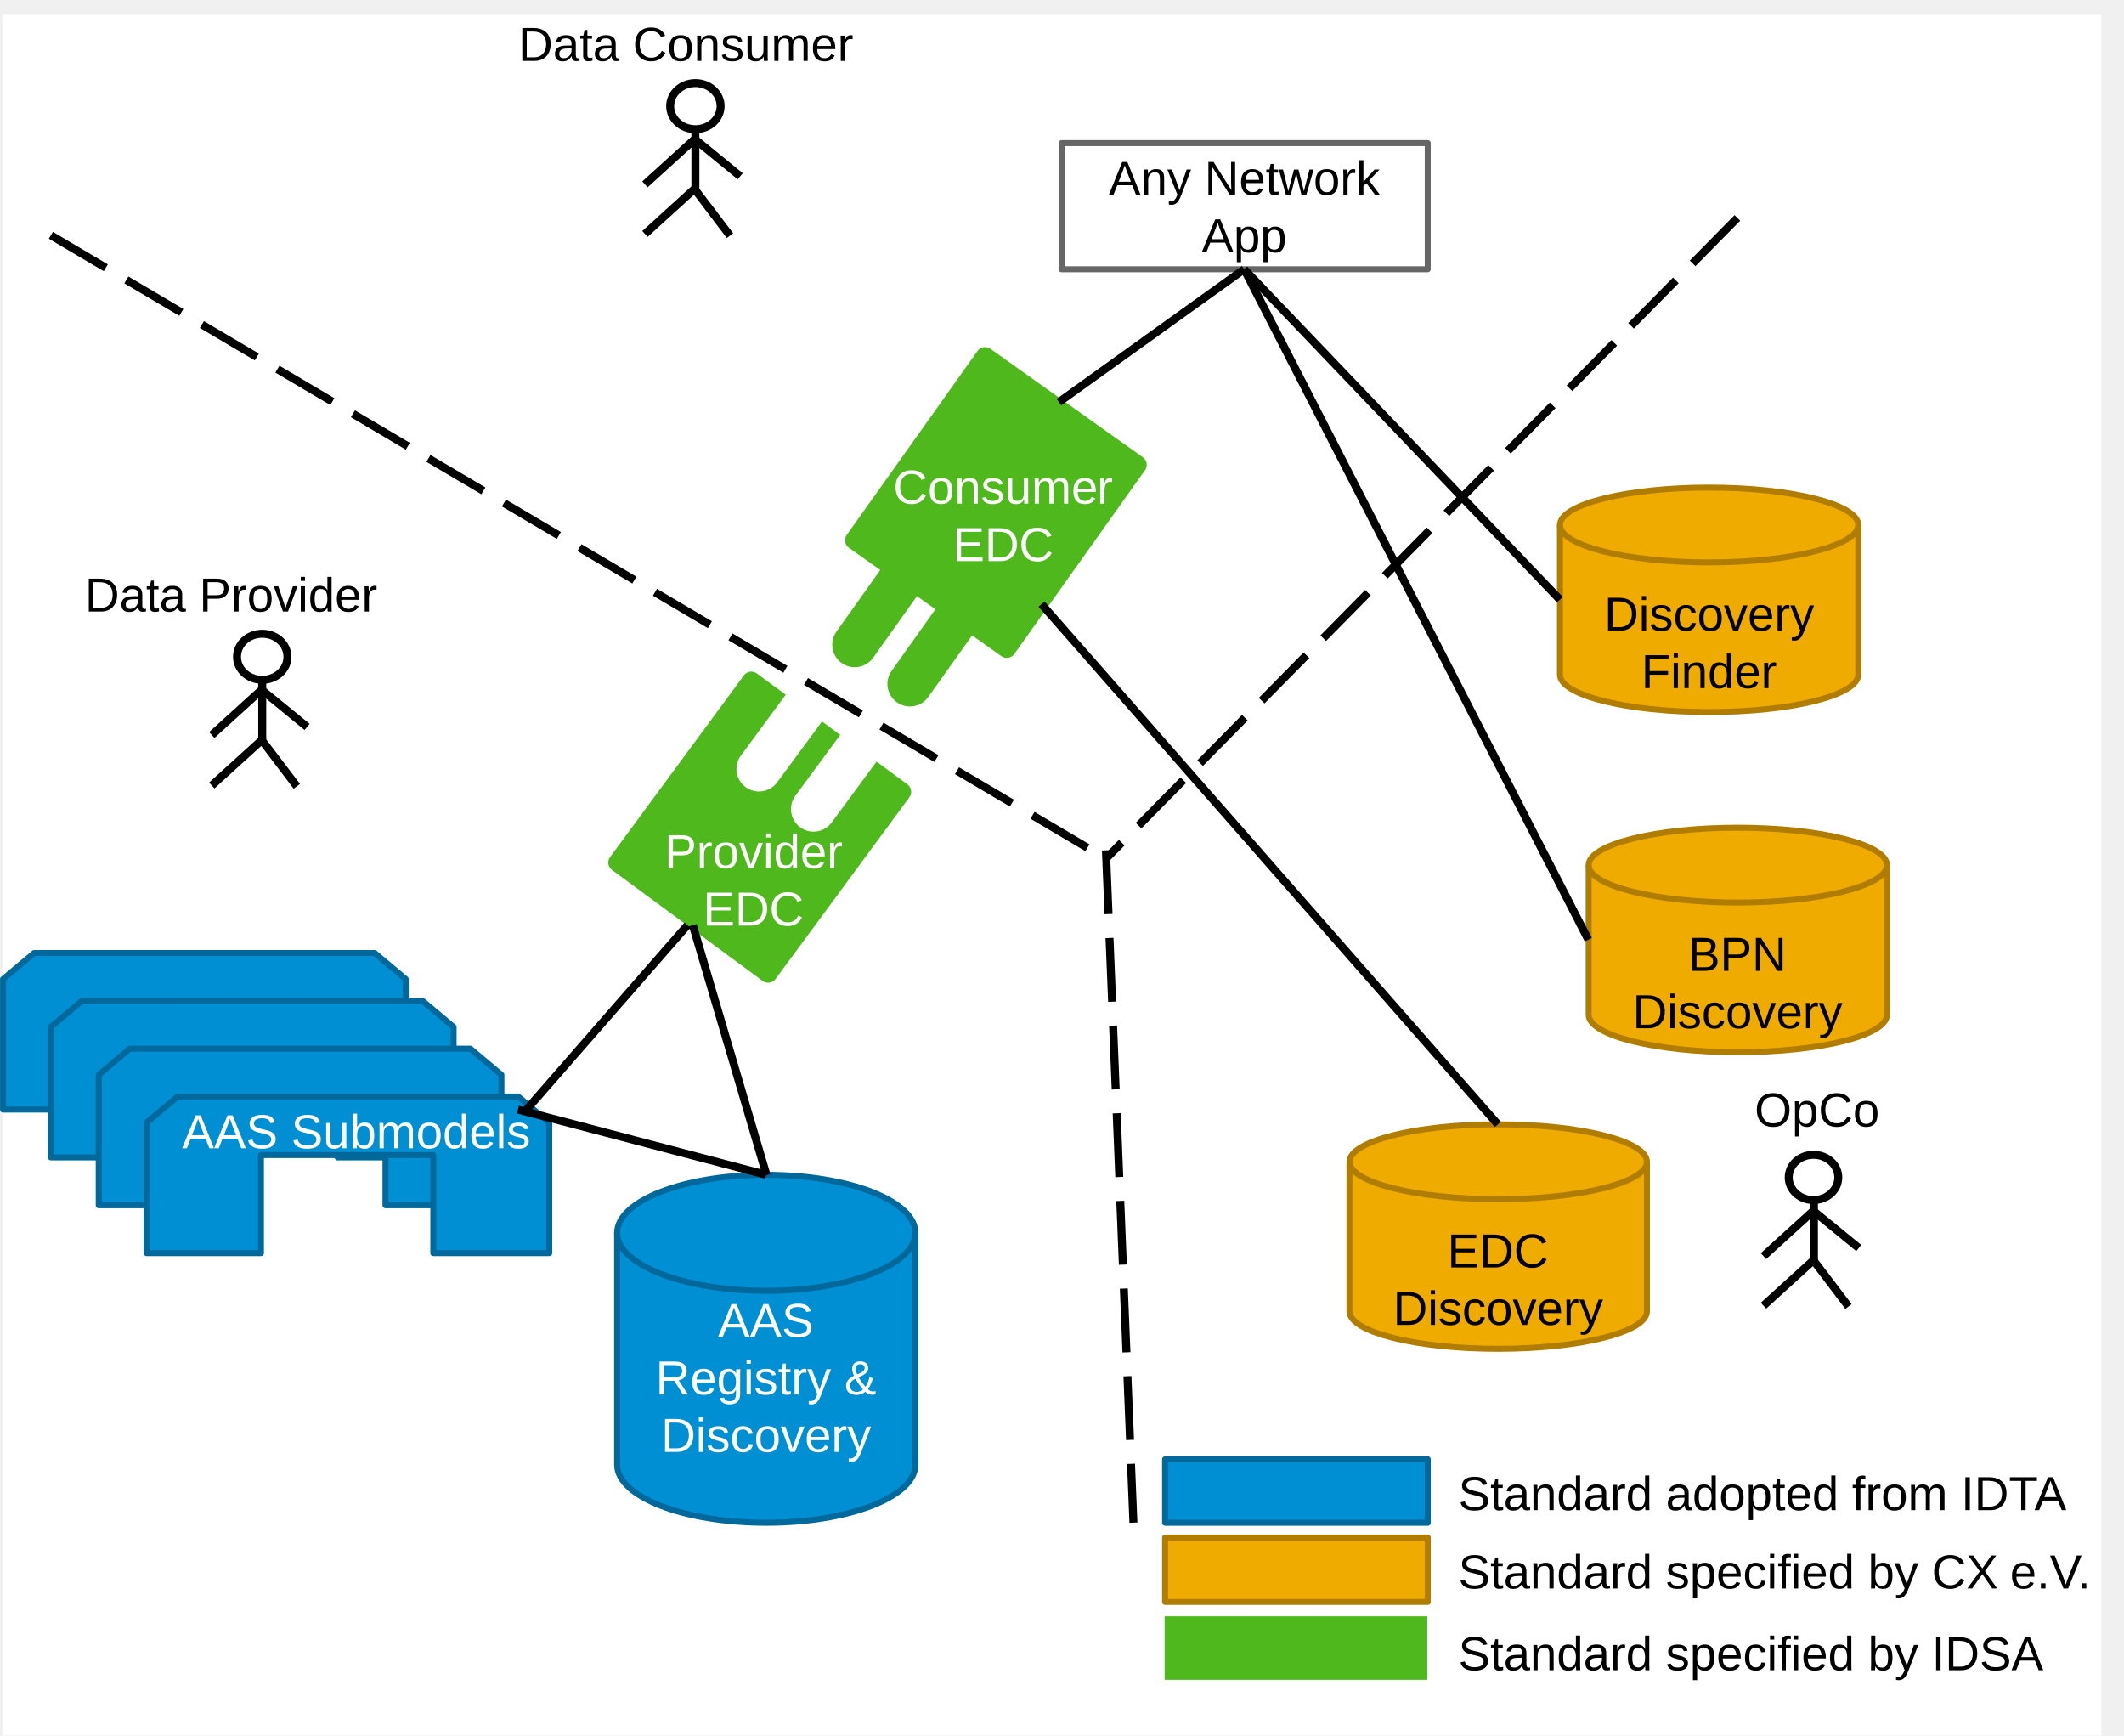
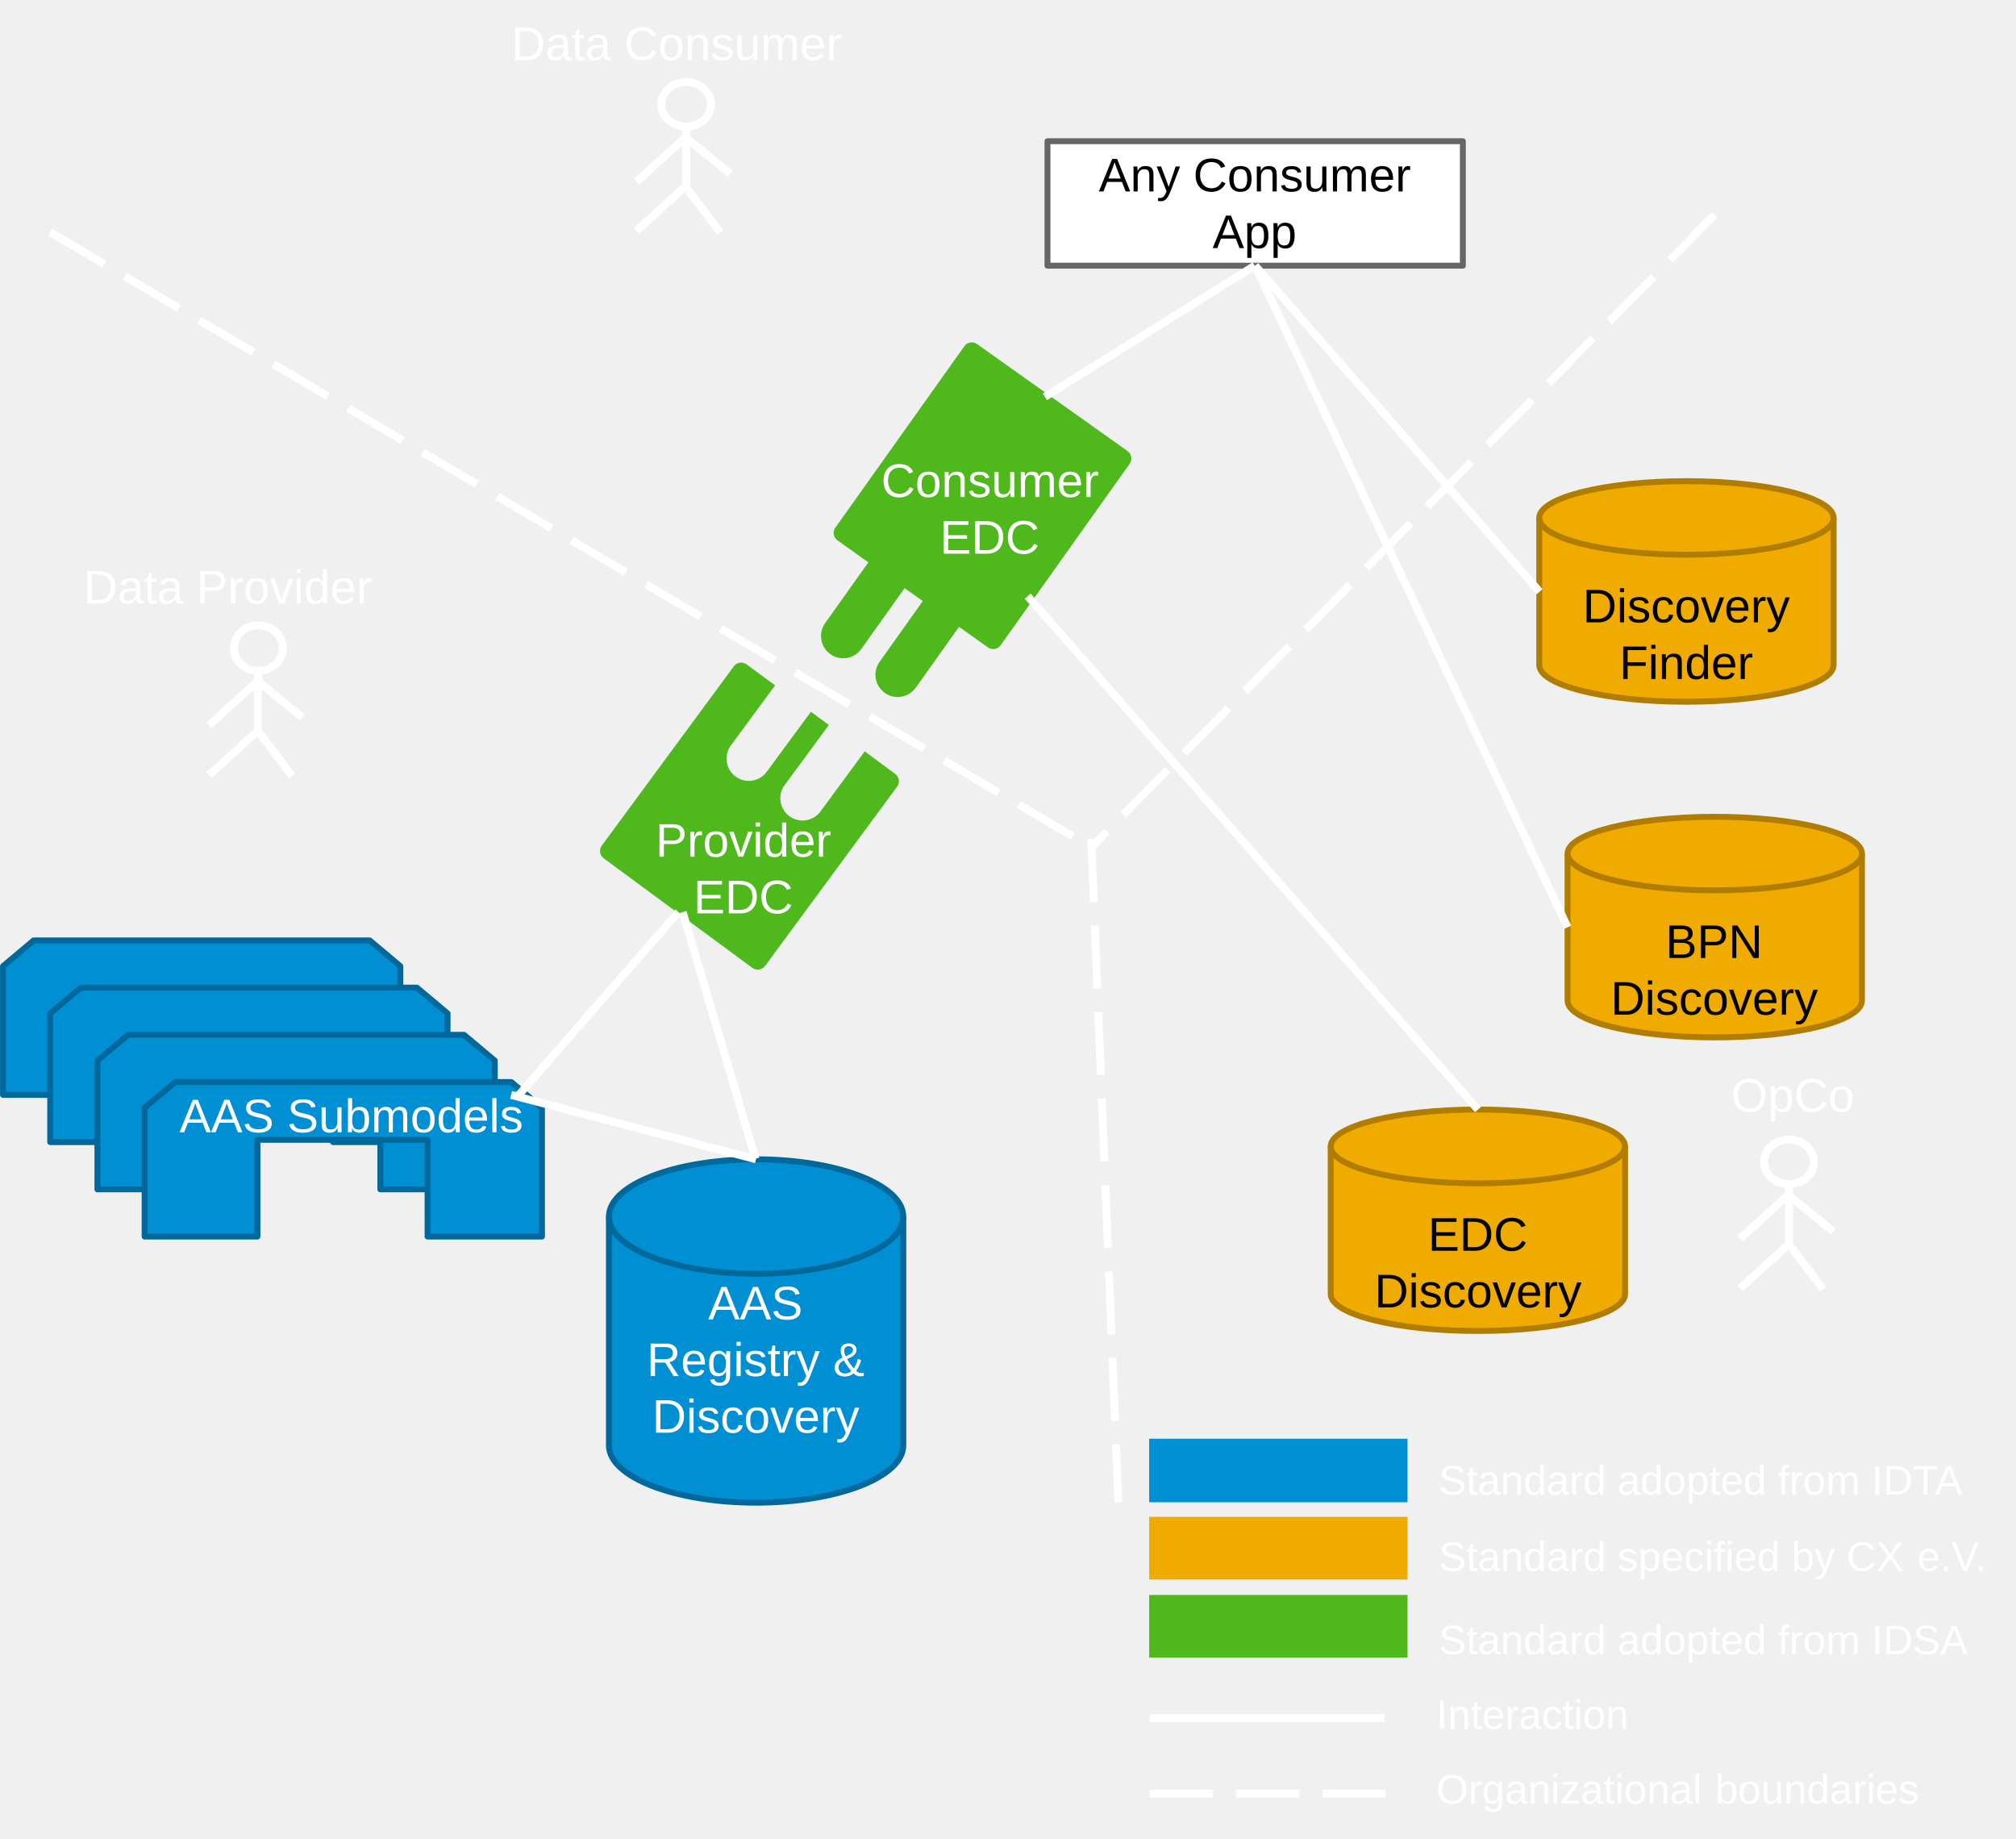
- <svg xmlns="http://www.w3.org/2000/svg" width="2442" height="1995" xml:space="preserve" overflow="hidden">
+ <svg xmlns="http://www.w3.org/2000/svg" width="2349" height="2142" xml:space="preserve" overflow="hidden">
  <defs>
    <clipPath id="clip0">
-       <rect x="454" y="430" width="2442" height="1995" />
+       <rect x="459" y="148" width="2349" height="2142" />
    </clipPath>
  </defs>
-   <g clip-path="url(#clip0)" transform="translate(-454 -430)">
-     <rect x="457" y="447" width="2413" height="1978" fill="#FFFFFF" />
-     <path d="M493.232 1525.5 884.768 1525.5 920.5 1555.5 920.5 1705.5 787.185 1705.5 787.185 1592.81 589.014 1592.81 589.014 1705.5 457.5 1705.5 457.5 1555.5 493.232 1525.5Z" stroke="#00689B" stroke-width="6.875" stroke-linejoin="round" stroke-miterlimit="10" fill="#008FD3" fill-rule="evenodd" />
-     <path d="M548.232 1580.5 939.768 1580.5 975.5 1610.5 975.5 1760.5 842.185 1760.5 842.185 1647.81 644.014 1647.81 644.014 1760.5 512.5 1760.5 512.5 1610.5 548.232 1580.5Z" stroke="#00689B" stroke-width="6.875" stroke-linejoin="round" stroke-miterlimit="10" fill="#008FD3" fill-rule="evenodd" />
-     <path d="M603.232 1635.5 994.769 1635.5 1030.5 1665.5 1030.5 1815.5 897.185 1815.5 897.185 1702.81 699.014 1702.81 699.014 1815.5 567.5 1815.5 567.5 1665.5 603.232 1635.5Z" stroke="#00689B" stroke-width="6.875" stroke-linejoin="round" stroke-miterlimit="10" fill="#008FD3" fill-rule="evenodd" />
-     <path d="M658.232 1690.5 1049.77 1690.5 1085.5 1720.5 1085.5 1870.5 952.185 1870.5 952.185 1757.81 754.014 1757.81 754.014 1870.5 622.5 1870.5 622.5 1720.5 658.232 1690.5Z" stroke="#00689B" stroke-width="6.875" stroke-linejoin="round" stroke-miterlimit="10" fill="#008FD3" fill-rule="evenodd" />
-     <path d="M1163.5 1847.17C1163.5 1810.35 1240.28 1780.5 1335 1780.5 1429.72 1780.5 1506.5 1810.35 1506.5 1847.17L1506.5 2113.83C1506.5 2150.65 1429.72 2180.5 1335 2180.5 1240.28 2180.5 1163.5 2150.65 1163.5 2113.83Z" fill="#008FD3" fill-rule="evenodd" />
-     <path d="M1506.5 1847.17C1506.5 1883.99 1429.72 1913.83 1335 1913.83 1240.28 1913.83 1163.5 1883.99 1163.5 1847.17" stroke="#00689B" stroke-width="6.875" stroke-linejoin="round" stroke-miterlimit="10" fill="none" fill-rule="evenodd" />
-     <path d="M1163.5 1847.17C1163.5 1810.35 1240.28 1780.5 1335 1780.5 1429.72 1780.5 1506.5 1810.35 1506.5 1847.17L1506.5 2113.83C1506.5 2150.65 1429.72 2180.5 1335 2180.5 1240.28 2180.5 1163.5 2150.65 1163.5 2113.83Z" stroke="#00689B" stroke-width="6.875" stroke-linejoin="round" stroke-miterlimit="10" fill="none" fill-rule="evenodd" />
-     <text fill="#FFFFFF" font-family="Arial,Arial_MSFontService,sans-serif" font-weight="400" font-size="55" transform="matrix(1 0 0 1 1279.42 1967)">AAS <tspan font-size="55" x="-71.615" y="66">Registry &amp; </tspan>
+   <g clip-path="url(#clip0)" transform="translate(-459 -148)">
+     <path d="M498.231 1243.5 889.768 1243.5 925.5 1273.5 925.5 1423.5 792.185 1423.5 792.185 1310.81 594.013 1310.81 594.013 1423.5 462.5 1423.5 462.5 1273.5 498.231 1243.5Z" stroke="#00689B" stroke-width="6.875" stroke-linejoin="round" stroke-miterlimit="10" fill="#008FD3" fill-rule="evenodd" />
+     <path d="M553.231 1298.5 944.768 1298.5 980.5 1328.5 980.5 1478.5 847.185 1478.5 847.185 1365.81 649.013 1365.81 649.013 1478.5 517.5 1478.5 517.5 1328.5 553.231 1298.5Z" stroke="#00689B" stroke-width="6.875" stroke-linejoin="round" stroke-miterlimit="10" fill="#008FD3" fill-rule="evenodd" />
+     <path d="M608.231 1353.5 999.768 1353.5 1035.5 1383.5 1035.5 1533.5 902.185 1533.5 902.185 1420.81 704.013 1420.81 704.013 1533.5 572.5 1533.5 572.5 1383.5 608.231 1353.5Z" stroke="#00689B" stroke-width="6.875" stroke-linejoin="round" stroke-miterlimit="10" fill="#008FD3" fill-rule="evenodd" />
+     <path d="M663.231 1408.5 1054.77 1408.5 1090.5 1438.5 1090.5 1588.5 957.185 1588.5 957.185 1475.81 759.013 1475.81 759.013 1588.5 627.5 1588.5 627.5 1438.5 663.231 1408.5Z" stroke="#00689B" stroke-width="6.875" stroke-linejoin="round" stroke-miterlimit="10" fill="#008FD3" fill-rule="evenodd" />
+     <path d="M1168.5 1565.17C1168.5 1528.35 1245.28 1498.5 1340 1498.5 1434.72 1498.5 1511.5 1528.35 1511.5 1565.17L1511.5 1831.83C1511.5 1868.65 1434.72 1898.5 1340 1898.5 1245.28 1898.5 1168.5 1868.65 1168.5 1831.83Z" fill="#008FD3" fill-rule="evenodd" />
+     <path d="M1511.5 1565.17C1511.5 1601.99 1434.72 1631.83 1340 1631.83 1245.28 1631.83 1168.5 1601.99 1168.5 1565.17" stroke="#00689B" stroke-width="6.875" stroke-linejoin="round" stroke-miterlimit="10" fill="none" fill-rule="evenodd" />
+     <path d="M1168.5 1565.17C1168.5 1528.35 1245.28 1498.5 1340 1498.5 1434.72 1498.5 1511.5 1528.35 1511.5 1565.17L1511.5 1831.83C1511.5 1868.65 1434.72 1898.5 1340 1898.5 1245.28 1898.5 1168.5 1868.65 1168.5 1831.83Z" stroke="#00689B" stroke-width="6.875" stroke-linejoin="round" stroke-miterlimit="10" fill="none" fill-rule="evenodd" />
+     <text fill="#FFFFFF" font-family="Arial,Arial_MSFontService,sans-serif" font-weight="400" font-size="55" transform="matrix(1 0 0 1 1284.2 1685)">AAS <tspan font-size="55" x="-71.615" y="66">Registry &amp; </tspan>
      <tspan font-size="55" x="-65.312" y="132">Discovery</tspan>
-       <tspan font-size="55" x="-616.044" y="-217">AAS </tspan>Submodels</text>
-     <path d="M1324.12 1204.12 1357.36 1228.6 1305.81 1298.59C1297.33 1310.11 1299.79 1326.32 1311.31 1334.81 1322.83 1343.29 1339.04 1340.83 1347.53 1329.31L1399.08 1259.33 1420.03 1274.76 1368.48 1344.75C1360 1356.27 1362.46 1372.48 1373.98 1380.97 1385.49 1389.46 1401.71 1387 1410.2 1375.48L1461.75 1305.49 1497.28 1331.66C1502.01 1335.15 1503.02 1341.81 1499.53 1346.54L1345.71 1555.37C1342.22 1560.11 1335.56 1561.12 1330.83 1557.63L1157.67 1430.08C1152.94 1426.6 1151.93 1419.94 1155.42 1415.2L1309.24 1206.37C1312.73 1201.64 1319.39 1200.63 1324.12 1204.12Z" fill="#4FB81C" fill-rule="evenodd" />
-     <text fill="#FFFFFF" font-family="Arial,Arial_MSFontService,sans-serif" font-weight="400" font-size="55" transform="matrix(1 0 0 1 1218.13 1428)">Provider<tspan font-size="55" x="44.115" y="66">ED</tspan>
-       <tspan font-size="55" x="120.313" y="66">C</tspan>
+       <tspan font-size="55" x="-616.044" y="-218">AAS </tspan>Submodels</text>
+     <path d="M1328.91 921.942 1362.15 946.427 1310.6 1016.41C1302.11 1027.93 1304.57 1044.15 1316.09 1052.63 1327.61 1061.12 1343.83 1058.66 1352.31 1047.14L1403.86 977.156 1424.81 992.589 1373.26 1062.57C1364.78 1074.09 1367.24 1090.31 1378.76 1098.8 1390.28 1107.28 1406.5 1104.82 1414.98 1093.3L1466.53 1023.32 1502.06 1049.49C1506.79 1052.97 1507.8 1059.64 1504.32 1064.37L1350.49 1273.2C1347.01 1277.93 1340.34 1278.94 1335.61 1275.46L1162.46 1147.91C1157.72 1144.42 1156.71 1137.76 1160.2 1133.03L1314.02 924.199C1317.51 919.466 1324.17 918.456 1328.91 921.942Z" fill="#4FB81C" fill-rule="evenodd" />
+     <text fill="#FFFFFF" font-family="Arial,Arial_MSFontService,sans-serif" font-weight="400" font-size="55" transform="matrix(1 0 0 1 1222.91 1146)">Provider <tspan font-size="55" x="44.114" y="66">EDC</tspan>
    </text>
-     <path d="M1485.17 1237.33C1473.51 1229.04 1470.78 1212.86 1479.07 1201.2L1529.44 1130.37 1508.24 1115.29 1457.86 1186.12C1449.57 1197.78 1433.39 1200.51 1421.73 1192.22 1410.07 1183.93 1407.34 1167.75 1415.64 1156.09L1466.01 1085.26 1430.05 1059.69C1425.26 1056.28 1424.14 1049.63 1427.55 1044.84L1577.86 833.475C1581.27 828.685 1587.91 827.563 1592.7 830.97L1767.96 955.607C1772.75 959.013 1773.88 965.658 1770.47 970.448L1620.15 1181.82C1616.75 1186.61 1610.1 1187.73 1605.31 1184.32L1571.67 1160.4 1521.29 1231.23C1513 1242.89 1496.82 1245.62 1485.17 1237.33Z" fill="#4FB81C" fill-rule="evenodd" />
-     <text fill="#FFFFFF" font-family="Arial,Arial_MSFontService,sans-serif" font-weight="400" font-size="55" transform="matrix(1 0 0 1 1480.91 1009)">Consume<tspan font-size="55" x="234.323" y="0">r</tspan>
-       <tspan font-size="55" x="68.452" y="66">ED</tspan>
-       <tspan font-size="55" x="144.65" y="66">C</tspan>
+     <path d="M1489.95 955.155C1478.29 946.863 1475.56 930.689 1483.85 919.029L1534.22 848.194 1513.02 833.113 1462.64 903.948C1454.35 915.608 1438.18 918.338 1426.52 910.046 1414.86 901.754 1412.13 885.58 1420.42 873.92L1470.79 803.085 1434.83 777.511C1430.04 774.105 1428.92 767.46 1432.33 762.67L1582.65 551.301C1586.05 546.51 1592.7 545.389 1597.49 548.795L1772.75 673.433C1777.54 676.839 1778.66 683.484 1775.25 688.274L1624.94 899.644C1621.53 904.434 1614.88 905.555 1610.09 902.149L1576.45 878.222 1526.07 949.057C1517.78 960.717 1501.61 963.447 1489.95 955.155Z" fill="#4FB81C" fill-rule="evenodd" />
+     <text fill="#FFFFFF" font-family="Arial,Arial_MSFontService,sans-serif" font-weight="400" font-size="55" transform="matrix(1 0 0 1 1485.69 727)">Consumer <tspan font-size="55" x="68.452" y="66">EDC</tspan>
    </text>
-     <path d="M512.5 700.5 1725.5 1417.12" stroke="#000000" stroke-width="9.167" stroke-linejoin="round" stroke-miterlimit="10" stroke-dasharray="73.333 27.5" fill="none" fill-rule="evenodd" />
-     <path d="M0 0 726 736.617" stroke="#000000" stroke-width="9.167" stroke-linejoin="round" stroke-miterlimit="10" stroke-dasharray="73.333 27.5" fill="none" fill-rule="evenodd" transform="matrix(-1 0 0 1 2451.5 680.5)" />
-     <path d="M1725.5 1407.5 1757.11 2180.33" stroke="#000000" stroke-width="9.167" stroke-linejoin="round" stroke-miterlimit="10" stroke-dasharray="73.333 27.5" fill="none" fill-rule="evenodd" />
-     <rect x="1674.5" y="594.5" width="421" height="145" stroke="#666666" stroke-width="6.875" stroke-linejoin="round" stroke-miterlimit="10" fill="#FFFFFF" />
-     <text font-family="Arial,Arial_MSFontService,sans-serif" font-weight="400" font-size="55" transform="matrix(1 0 0 1 1728.74 654)">Any Network <tspan font-size="55" x="106.86" y="66">App</tspan>
+     <path d="M517.5 418.5 1730.5 1135.12" stroke="#FFFFFF" stroke-width="9.167" stroke-linejoin="round" stroke-miterlimit="10" stroke-dasharray="73.333 27.5" fill="none" fill-rule="evenodd" />
+     <path d="M0 0 726 736.617" stroke="#FFFFFF" stroke-width="9.167" stroke-linejoin="round" stroke-miterlimit="10" stroke-dasharray="73.333 27.5" fill="none" fill-rule="evenodd" transform="matrix(-1 0 0 1 2456.5 398.5)" />
+     <path d="M1730.5 1125.5 1762.11 1898.33" stroke="#FFFFFF" stroke-width="9.167" stroke-linejoin="round" stroke-miterlimit="10" stroke-dasharray="73.333 27.5" fill="none" fill-rule="evenodd" />
+     <rect x="1679.5" y="312.5" width="484" height="145" stroke="#666666" stroke-width="6.875" stroke-linejoin="round" stroke-miterlimit="10" fill="#FFFFFF" />
+     <text font-family="Arial,Arial_MSFontService,sans-serif" font-weight="400" font-size="55" transform="matrix(1 0 0 1 1739.31 371)">Any <tspan font-size="55" x="110" y="0">Consumer </tspan>
+       <tspan font-size="55" x="132.619" y="66">App</tspan>
    </text>
-     <path d="M0 0 212.884 152.757" stroke="#000000" stroke-width="9.167" stroke-linejoin="round" stroke-miterlimit="10" fill="none" fill-rule="evenodd" transform="matrix(-1 0 0 1 1884.38 739.5)" />
-     <path d="M0 0 188.942 216.485" stroke="#000000" stroke-width="9.167" stroke-linejoin="round" stroke-miterlimit="10" fill="none" fill-rule="evenodd" transform="matrix(-1 0 0 1 1244.44 1493.5)" />
-     <path d="M1250.5 1493.5 1335.31 1780.86" stroke="#000000" stroke-width="9.167" stroke-linejoin="round" stroke-miterlimit="10" fill="none" fill-rule="evenodd" />
-     <path d="M1049.5 1705.5 1334.9 1780.5" stroke="#000000" stroke-width="9.167" stroke-linejoin="round" stroke-miterlimit="10" fill="none" fill-rule="evenodd" />
-     <path d="M2247.5 1033.5C2247.5 1009.75 2324.28 990.5 2419 990.5 2513.72 990.5 2590.5 1009.75 2590.5 1033.5L2590.5 1205.5C2590.5 1229.25 2513.72 1248.5 2419 1248.5 2324.28 1248.5 2247.5 1229.25 2247.5 1205.5Z" fill="#F0AB00" fill-rule="evenodd" />
-     <path d="M2590.5 1033.5C2590.5 1057.25 2513.72 1076.5 2419 1076.5 2324.28 1076.5 2247.5 1057.25 2247.5 1033.5" stroke="#B07D00" stroke-width="6.875" stroke-linejoin="round" stroke-miterlimit="10" fill="none" fill-rule="evenodd" />
-     <path d="M2247.5 1033.5C2247.5 1009.75 2324.28 990.5 2419 990.5 2513.72 990.5 2590.5 1009.75 2590.5 1033.5L2590.5 1205.5C2590.5 1229.25 2513.72 1248.5 2419 1248.5 2324.28 1248.5 2247.5 1229.25 2247.5 1205.5Z" stroke="#B07D00" stroke-width="6.875" stroke-linejoin="round" stroke-miterlimit="10" fill="none" fill-rule="evenodd" />
-     <text font-family="Arial,Arial_MSFontService,sans-serif" font-weight="400" font-size="55" transform="matrix(1 0 0 1 2298.31 1155)">Discovery <tspan font-size="55" x="42.694" y="66">Finder</tspan>
+     <path d="M0 0 244.452 152.757" stroke="#FFFFFF" stroke-width="9.167" stroke-linejoin="round" stroke-miterlimit="10" fill="none" fill-rule="evenodd" transform="matrix(-1 0 0 1 1920.95 457.5)" />
+     <path d="M0 0 188.942 216.485" stroke="#FFFFFF" stroke-width="9.167" stroke-linejoin="round" stroke-miterlimit="10" fill="none" fill-rule="evenodd" transform="matrix(-1 0 0 1 1249.44 1210.5)" />
+     <path d="M1254.5 1210.5 1339.31 1497.86" stroke="#FFFFFF" stroke-width="9.167" stroke-linejoin="round" stroke-miterlimit="10" fill="none" fill-rule="evenodd" />
+     <path d="M1054.5 1423.5 1339.9 1498.5" stroke="#FFFFFF" stroke-width="9.167" stroke-linejoin="round" stroke-miterlimit="10" fill="none" fill-rule="evenodd" />
+     <path d="M2252.5 751.333C2252.5 727.677 2329.28 708.5 2424 708.5 2518.72 708.5 2595.5 727.677 2595.5 751.333L2595.5 922.667C2595.5 946.323 2518.72 965.5 2424 965.5 2329.28 965.5 2252.5 946.323 2252.5 922.667Z" fill="#F0AB00" fill-rule="evenodd" />
+     <path d="M2595.5 751.333C2595.5 774.99 2518.72 794.167 2424 794.167 2329.28 794.167 2252.5 774.99 2252.5 751.333" stroke="#B07D00" stroke-width="6.875" stroke-linejoin="round" stroke-miterlimit="10" fill="none" fill-rule="evenodd" />
+     <path d="M2252.5 751.333C2252.5 727.677 2329.28 708.5 2424 708.5 2518.72 708.5 2595.5 727.677 2595.5 751.333L2595.5 922.667C2595.5 946.323 2518.72 965.5 2424 965.5 2329.28 965.5 2252.5 946.323 2252.5 922.667Z" stroke="#B07D00" stroke-width="6.875" stroke-linejoin="round" stroke-miterlimit="10" fill="none" fill-rule="evenodd" />
+     <text font-family="Arial,Arial_MSFontService,sans-serif" font-weight="400" font-size="55" transform="matrix(1 0 0 1 2303.1 873)">Discovery <tspan font-size="55" x="42.694" y="66">Finder</tspan>
    </text>
-     <path d="M2280.5 1424.5C2280.5 1400.75 2357.28 1381.5 2452 1381.5 2546.72 1381.5 2623.5 1400.75 2623.5 1424.5L2623.5 1596.5C2623.5 1620.25 2546.72 1639.5 2452 1639.5 2357.28 1639.5 2280.5 1620.25 2280.5 1596.5Z" fill="#F0AB00" fill-rule="evenodd" />
-     <path d="M2623.5 1424.5C2623.5 1448.25 2546.72 1467.5 2452 1467.5 2357.28 1467.5 2280.5 1448.25 2280.5 1424.5" stroke="#B07D00" stroke-width="6.875" stroke-linejoin="round" stroke-miterlimit="10" fill="none" fill-rule="evenodd" />
-     <path d="M2280.5 1424.5C2280.5 1400.75 2357.28 1381.5 2452 1381.5 2546.72 1381.5 2623.5 1400.75 2623.5 1424.5L2623.5 1596.5C2623.5 1620.25 2546.72 1639.5 2452 1639.5 2357.28 1639.5 2280.5 1620.25 2280.5 1596.5Z" stroke="#B07D00" stroke-width="6.875" stroke-linejoin="round" stroke-miterlimit="10" fill="none" fill-rule="evenodd" />
-     <text font-family="Arial,Arial_MSFontService,sans-serif" font-weight="400" font-size="55" transform="matrix(1 0 0 1 2394.88 1546)">BPN <tspan font-size="55" x="-63.892" y="66">Discovery</tspan>
+     <path d="M2285.5 1142.33C2285.5 1118.68 2362.28 1099.5 2457 1099.5 2551.72 1099.5 2628.5 1118.68 2628.5 1142.33L2628.5 1313.67C2628.5 1337.32 2551.72 1356.5 2457 1356.5 2362.28 1356.5 2285.5 1337.32 2285.5 1313.67Z" fill="#F0AB00" fill-rule="evenodd" />
+     <path d="M2628.5 1142.33C2628.5 1165.99 2551.72 1185.17 2457 1185.17 2362.28 1185.17 2285.5 1165.99 2285.5 1142.33" stroke="#B07D00" stroke-width="6.875" stroke-linejoin="round" stroke-miterlimit="10" fill="none" fill-rule="evenodd" />
+     <path d="M2285.5 1142.33C2285.5 1118.68 2362.28 1099.5 2457 1099.5 2551.72 1099.5 2628.5 1118.68 2628.5 1142.33L2628.5 1313.67C2628.5 1337.32 2551.72 1356.5 2457 1356.5 2362.28 1356.5 2285.5 1337.32 2285.5 1313.67Z" stroke="#B07D00" stroke-width="6.875" stroke-linejoin="round" stroke-miterlimit="10" fill="none" fill-rule="evenodd" />
+     <text font-family="Arial,Arial_MSFontService,sans-serif" font-weight="400" font-size="55" transform="matrix(1 0 0 1 2399.66 1264)">BPN <tspan font-size="55" x="-63.892" y="66">Discovery</tspan>
    </text>
-     <path d="M2005.5 1765.5C2005.5 1741.75 2082.06 1722.5 2176.5 1722.5 2270.94 1722.5 2347.5 1741.75 2347.5 1765.5L2347.5 1937.5C2347.5 1961.25 2270.94 1980.5 2176.5 1980.5 2082.06 1980.5 2005.5 1961.25 2005.5 1937.5Z" fill="#F0AB00" fill-rule="evenodd" />
-     <path d="M2347.5 1765.5C2347.5 1789.25 2270.94 1808.5 2176.5 1808.5 2082.06 1808.5 2005.5 1789.25 2005.5 1765.5" stroke="#B07D00" stroke-width="6.875" stroke-linejoin="round" stroke-miterlimit="10" fill="none" fill-rule="evenodd" />
-     <path d="M2005.5 1765.5C2005.5 1741.75 2082.06 1722.5 2176.5 1722.5 2270.94 1722.5 2347.5 1741.75 2347.5 1765.5L2347.5 1937.5C2347.5 1961.25 2270.94 1980.5 2176.5 1980.5 2082.06 1980.5 2005.5 1961.25 2005.5 1937.5Z" stroke="#B07D00" stroke-width="6.875" stroke-linejoin="round" stroke-miterlimit="10" fill="none" fill-rule="evenodd" />
-     <text font-family="Arial,Arial_MSFontService,sans-serif" font-weight="400" font-size="55" transform="matrix(1 0 0 1 2118.08 1887)">EDC <tspan font-size="55" x="-62.448" y="66">Discovery</tspan>
+     <path d="M2009.5 1483.5C2009.5 1459.75 2086.28 1440.5 2181 1440.5 2275.72 1440.5 2352.5 1459.75 2352.5 1483.5L2352.5 1655.5C2352.5 1679.25 2275.72 1698.5 2181 1698.5 2086.28 1698.5 2009.5 1679.25 2009.5 1655.5Z" fill="#F0AB00" fill-rule="evenodd" />
+     <path d="M2352.5 1483.5C2352.5 1507.25 2275.72 1526.5 2181 1526.5 2086.28 1526.5 2009.5 1507.25 2009.5 1483.5" stroke="#B07D00" stroke-width="6.875" stroke-linejoin="round" stroke-miterlimit="10" fill="none" fill-rule="evenodd" />
+     <path d="M2009.5 1483.5C2009.5 1459.75 2086.28 1440.5 2181 1440.5 2275.72 1440.5 2352.5 1459.75 2352.5 1483.5L2352.5 1655.5C2352.5 1679.25 2275.72 1698.5 2181 1698.5 2086.28 1698.5 2009.5 1679.25 2009.5 1655.5Z" stroke="#B07D00" stroke-width="6.875" stroke-linejoin="round" stroke-miterlimit="10" fill="none" fill-rule="evenodd" />
+     <text font-family="Arial,Arial_MSFontService,sans-serif" font-weight="400" font-size="55" transform="matrix(1 0 0 1 2122.86 1605)">EDC <tspan font-size="55" x="-62.448" y="66">Discovery</tspan>
    </text>
-     <path d="M1884.5 739.5 2247.42 1119.34" stroke="#000000" stroke-width="9.167" stroke-linejoin="round" stroke-miterlimit="10" fill="none" fill-rule="evenodd" />
-     <path d="M1884.5 739.5 2280.09 1510.21" stroke="#000000" stroke-width="9.167" stroke-linejoin="round" stroke-miterlimit="10" fill="none" fill-rule="evenodd" />
-     <path d="M1651.5 1124.5 2176.13 1722.53" stroke="#000000" stroke-width="9.167" stroke-linejoin="round" stroke-miterlimit="10" fill="none" fill-rule="evenodd" />
-     <path d="M1224.5 552C1224.5 537.365 1237.48 525.5 1253.5 525.5 1269.52 525.5 1282.5 537.365 1282.5 552 1282.5 566.636 1269.52 578.5 1253.5 578.5 1237.48 578.5 1224.5 566.636 1224.5 552Z" stroke="#000000" stroke-width="9.167" stroke-miterlimit="8" fill="none" fill-rule="evenodd" />
-     <path d="M1253.5 578.5 1253.5 653.18" stroke="#000000" stroke-width="9.167" stroke-linejoin="round" stroke-miterlimit="10" fill="none" fill-rule="evenodd" />
-     <path d="M0 0 57.734 52.447" stroke="#000000" stroke-width="9.167" stroke-linejoin="round" stroke-miterlimit="10" fill="none" fill-rule="evenodd" transform="matrix(-1 0 0 1 1253.23 646.5)" />
-     <path d="M0 0 57.734 52.447" stroke="#000000" stroke-width="9.167" stroke-linejoin="round" stroke-miterlimit="10" fill="none" fill-rule="evenodd" transform="matrix(-1 0 0 1 1253.23 589.5)" />
-     <path d="M1293.24 700.891 1253.5 648.5" stroke="#000000" stroke-width="9.167" stroke-linejoin="round" stroke-miterlimit="10" fill="none" fill-rule="evenodd" />
-     <path d="M1305.04 632.624 1253.5 590.5" stroke="#000000" stroke-width="9.167" stroke-linejoin="round" stroke-miterlimit="10" fill="none" fill-rule="evenodd" />
-     <text font-family="Arial,Arial_MSFontService,sans-serif" font-weight="400" font-size="55" transform="matrix(1 0 0 1 1049.98 500)">Data Consumer</text>
-     <path d="M726.5 1185C726.5 1170.36 739.484 1158.5 755.5 1158.5 771.516 1158.5 784.5 1170.36 784.5 1185 784.5 1199.64 771.516 1211.5 755.5 1211.5 739.484 1211.5 726.5 1199.64 726.5 1185Z" stroke="#000000" stroke-width="9.167" stroke-miterlimit="8" fill="none" fill-rule="evenodd" />
-     <path d="M755.5 1211.5 755.5 1286.18" stroke="#000000" stroke-width="9.167" stroke-linejoin="round" stroke-miterlimit="10" fill="none" fill-rule="evenodd" />
-     <path d="M0 0 57.734 52.447" stroke="#000000" stroke-width="9.167" stroke-linejoin="round" stroke-miterlimit="10" fill="none" fill-rule="evenodd" transform="matrix(-1 0 0 1 755.234 1280.5)" />
-     <path d="M0 0 57.734 52.447" stroke="#000000" stroke-width="9.167" stroke-linejoin="round" stroke-miterlimit="10" fill="none" fill-rule="evenodd" transform="matrix(-1 0 0 1 755.234 1222.5)" />
-     <path d="M795.244 1333.89 755.5 1281.5" stroke="#000000" stroke-width="9.167" stroke-linejoin="round" stroke-miterlimit="10" fill="none" fill-rule="evenodd" />
-     <path d="M807.041 1265.62 755.5 1223.5" stroke="#000000" stroke-width="9.167" stroke-linejoin="round" stroke-miterlimit="10" fill="none" fill-rule="evenodd" />
-     <text font-family="Arial,Arial_MSFontService,sans-serif" font-weight="400" font-size="55" transform="matrix(1 0 0 1 551.58 1133)">Data Provider</text>
-     <path d="M2510.5 1783.5C2510.5 1769.14 2523.26 1757.5 2539 1757.5 2554.74 1757.5 2567.5 1769.14 2567.5 1783.5 2567.5 1797.86 2554.74 1809.5 2539 1809.5 2523.26 1809.5 2510.5 1797.86 2510.5 1783.5Z" stroke="#000000" stroke-width="9.167" stroke-miterlimit="8" fill="none" fill-rule="evenodd" />
-     <path d="M2539.5 1809.5 2539.5 1884.18" stroke="#000000" stroke-width="9.167" stroke-linejoin="round" stroke-miterlimit="10" fill="none" fill-rule="evenodd" />
-     <path d="M0 0 57.734 52.447" stroke="#000000" stroke-width="9.167" stroke-linejoin="round" stroke-miterlimit="10" fill="none" fill-rule="evenodd" transform="matrix(-1 0 0 1 2539.23 1878.5)" />
-     <path d="M0 0 57.734 52.447" stroke="#000000" stroke-width="9.167" stroke-linejoin="round" stroke-miterlimit="10" fill="none" fill-rule="evenodd" transform="matrix(-1 0 0 1 2539.23 1821.5)" />
-     <path d="M2579.24 1931.89 2539.5 1879.5" stroke="#000000" stroke-width="9.167" stroke-linejoin="round" stroke-miterlimit="10" fill="none" fill-rule="evenodd" />
-     <path d="M2591.04 1864.62 2539.5 1822.5" stroke="#000000" stroke-width="9.167" stroke-linejoin="round" stroke-miterlimit="10" fill="none" fill-rule="evenodd" />
-     <text font-family="Arial,Arial_MSFontService,sans-serif" font-weight="400" font-size="55" transform="matrix(1 0 0 1 2471.26 1725)">OpCo</text>
-     <rect x="1793.5" y="2107.5" width="302" height="73" stroke="#00689B" stroke-width="6.875" stroke-linejoin="round" stroke-miterlimit="10" fill="#008FD3" />
-     <rect x="1793.5" y="2197.5" width="302" height="74" stroke="#B07D00" stroke-width="6.875" stroke-linejoin="round" stroke-miterlimit="10" fill="#F0AB00" />
-     <rect x="1793" y="2288" width="302" height="73" fill="#4FB81C" />
-     <text font-family="Arial,Arial_MSFontService,sans-serif" font-weight="400" font-size="55" transform="matrix(1 0 0 1 2130.67 2166)">Standard adopted from IDTA<tspan font-size="55" x="0" y="90">Standard specified by CX </tspan>
-       <tspan font-size="55" x="634.219" y="90">e.V.</tspan>
-       <tspan font-size="55" x="0" y="184">Standard specified by IDSA</tspan>
+     <path d="M1921.5 457.5 2252.85 837.341" stroke="#FFFFFF" stroke-width="9.167" stroke-linejoin="round" stroke-miterlimit="10" fill="none" fill-rule="evenodd" />
+     <path d="M1921.5 457.5 2285.52 1228.21" stroke="#FFFFFF" stroke-width="9.167" stroke-linejoin="round" stroke-miterlimit="10" fill="none" fill-rule="evenodd" />
+     <path d="M1656.5 842.5 2181.14 1440.53" stroke="#FFFFFF" stroke-width="9.167" stroke-linejoin="round" stroke-miterlimit="10" fill="none" fill-rule="evenodd" />
+     <path d="M1229.5 269.5C1229.5 255.141 1242.48 243.5 1258.5 243.5 1274.52 243.5 1287.5 255.141 1287.5 269.5 1287.5 283.859 1274.52 295.5 1258.5 295.5 1242.48 295.5 1229.5 283.859 1229.5 269.5Z" stroke="#FFFFFF" stroke-width="9.167" stroke-miterlimit="8" fill="none" fill-rule="evenodd" />
+     <path d="M1258.5 295.5 1258.5 370.18" stroke="#FFFFFF" stroke-width="9.167" stroke-linejoin="round" stroke-miterlimit="10" fill="none" fill-rule="evenodd" />
+     <path d="M0 0 57.734 52.447" stroke="#FFFFFF" stroke-width="9.167" stroke-linejoin="round" stroke-miterlimit="10" fill="none" fill-rule="evenodd" transform="matrix(-1 0 0 1 1258.23 364.5)" />
+     <path d="M0 0 57.734 52.447" stroke="#FFFFFF" stroke-width="9.167" stroke-linejoin="round" stroke-miterlimit="10" fill="none" fill-rule="evenodd" transform="matrix(-1 0 0 1 1258.23 307.5)" />
+     <path d="M1298.24 418.89 1258.5 366.5" stroke="#FFFFFF" stroke-width="9.167" stroke-linejoin="round" stroke-miterlimit="10" fill="none" fill-rule="evenodd" />
+     <path d="M1310.04 350.624 1258.5 308.5" stroke="#FFFFFF" stroke-width="9.167" stroke-linejoin="round" stroke-miterlimit="10" fill="none" fill-rule="evenodd" />
+     <text fill="#FFFFFF" font-family="Arial,Arial_MSFontService,sans-serif" font-weight="400" font-size="55" transform="matrix(1 0 0 1 1054.77 218)">Data Consumer</text>
+     <path d="M731.5 903C731.5 888.365 744.26 876.5 760 876.5 775.74 876.5 788.5 888.365 788.5 903 788.5 917.636 775.74 929.5 760 929.5 744.26 929.5 731.5 917.636 731.5 903Z" stroke="#FFFFFF" stroke-width="9.167" stroke-miterlimit="8" fill="none" fill-rule="evenodd" />
+     <path d="M759.5 929.5 759.5 1004.18" stroke="#FFFFFF" stroke-width="9.167" stroke-linejoin="round" stroke-miterlimit="10" fill="none" fill-rule="evenodd" />
+     <path d="M0 0 57.734 52.447" stroke="#FFFFFF" stroke-width="9.167" stroke-linejoin="round" stroke-miterlimit="10" fill="none" fill-rule="evenodd" transform="matrix(-1 0 0 1 760.235 998.5)" />
+     <path d="M0 0 57.734 52.447" stroke="#FFFFFF" stroke-width="9.167" stroke-linejoin="round" stroke-miterlimit="10" fill="none" fill-rule="evenodd" transform="matrix(-1 0 0 1 760.235 940.5)" />
+     <path d="M799.244 1051.89 759.5 999.5" stroke="#FFFFFF" stroke-width="9.167" stroke-linejoin="round" stroke-miterlimit="10" fill="none" fill-rule="evenodd" />
+     <path d="M811.041 983.624 759.5 941.5" stroke="#FFFFFF" stroke-width="9.167" stroke-linejoin="round" stroke-miterlimit="10" fill="none" fill-rule="evenodd" />
+     <text fill="#FFFFFF" font-family="Arial,Arial_MSFontService,sans-serif" font-weight="400" font-size="55" transform="matrix(1 0 0 1 556.362 851)">Data Provider</text>
+     <path d="M2514.5 1501.5C2514.5 1487.14 2527.48 1475.5 2543.5 1475.5 2559.52 1475.5 2572.5 1487.14 2572.5 1501.5 2572.5 1515.86 2559.52 1527.5 2543.5 1527.5 2527.48 1527.5 2514.5 1515.86 2514.5 1501.5Z" stroke="#FFFFFF" stroke-width="9.167" stroke-miterlimit="8" fill="none" fill-rule="evenodd" />
+     <path d="M2543.5 1527.5 2543.5 1602.18" stroke="#FFFFFF" stroke-width="9.167" stroke-linejoin="round" stroke-miterlimit="10" fill="none" fill-rule="evenodd" />
+     <path d="M0 0 57.734 52.447" stroke="#FFFFFF" stroke-width="9.167" stroke-linejoin="round" stroke-miterlimit="10" fill="none" fill-rule="evenodd" transform="matrix(-1 0 0 1 2544.23 1596.5)" />
+     <path d="M0 0 57.734 52.447" stroke="#FFFFFF" stroke-width="9.167" stroke-linejoin="round" stroke-miterlimit="10" fill="none" fill-rule="evenodd" transform="matrix(-1 0 0 1 2544.23 1538.5)" />
+     <path d="M2583.24 1649.89 2543.5 1597.5" stroke="#FFFFFF" stroke-width="9.167" stroke-linejoin="round" stroke-miterlimit="10" fill="none" fill-rule="evenodd" />
+     <path d="M2595.04 1582.62 2543.5 1540.5" stroke="#FFFFFF" stroke-width="9.167" stroke-linejoin="round" stroke-miterlimit="10" fill="none" fill-rule="evenodd" />
+     <text fill="#FFFFFF" font-family="Arial,Arial_MSFontService,sans-serif" font-weight="400" font-size="55" transform="matrix(1 0 0 1 2476.05 1443)">OpCo</text>
+     <rect x="1798" y="1824" width="301" height="74" fill="#008FD3" />
+     <rect x="1798" y="1915" width="301" height="73" fill="#F0AB00" />
+     <rect x="1798" y="2006" width="301" height="73" fill="#4FB81C" />
+     <text fill="#FFFFFF" font-family="Arial,Arial_MSFontService,sans-serif" font-weight="400" font-size="48" transform="matrix(1 0 0 1 2135.46 1889)">Standard adopted from IDTA<tspan font-size="48" x="0" y="89">Standard specified by CX </tspan>
+       <tspan font-size="48" x="557.448" y="89">e.V.</tspan>
+       <tspan font-size="48" x="0" y="186">Standard adopted from IDSA</tspan>
+     </text>
+     <path d="M1798.5 2149.5 2072.26 2149.5" stroke="#FFFFFF" stroke-width="9.167" stroke-linejoin="round" stroke-miterlimit="10" fill="none" fill-rule="evenodd" />
+     <text fill="#FFFFFF" font-family="Arial,Arial_MSFontService,sans-serif" font-weight="400" font-size="48" transform="matrix(1 0 0 1 2132.56 2162)">Interaction</text>
+     <path d="M1798.5 2237.5 2100.13 2237.5" stroke="#FFFFFF" stroke-width="9.167" stroke-linejoin="round" stroke-miterlimit="10" stroke-dasharray="73.333 27.5" fill="none" fill-rule="evenodd" />
+     <text fill="#FFFFFF" font-family="Arial,Arial_MSFontService,sans-serif" font-weight="400" font-size="48" transform="matrix(1 0 0 1 2132.56 2249)">Organizational<tspan font-size="48" x="324.844" y="0">boundaries</tspan>
    </text>
  </g>
</svg>
